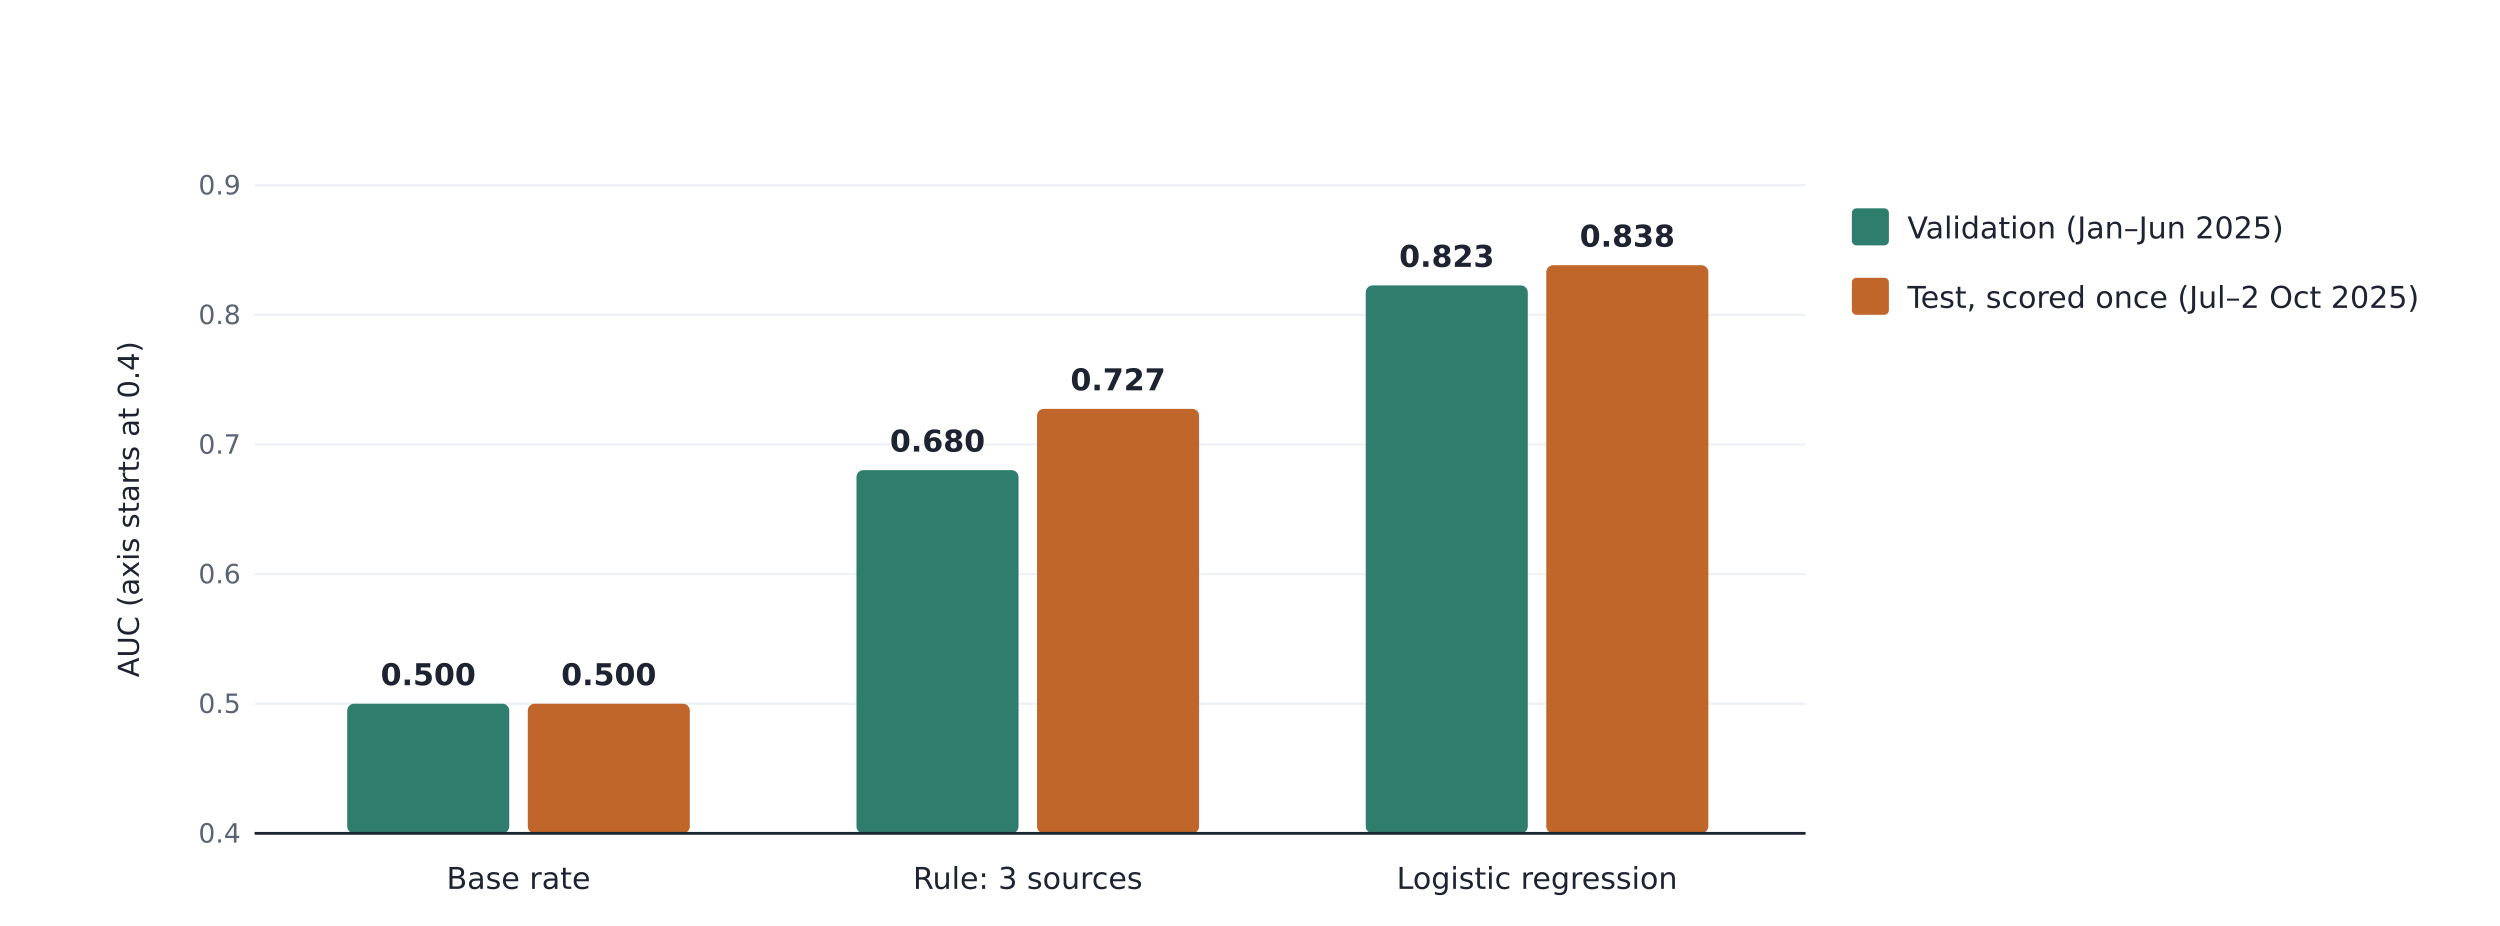
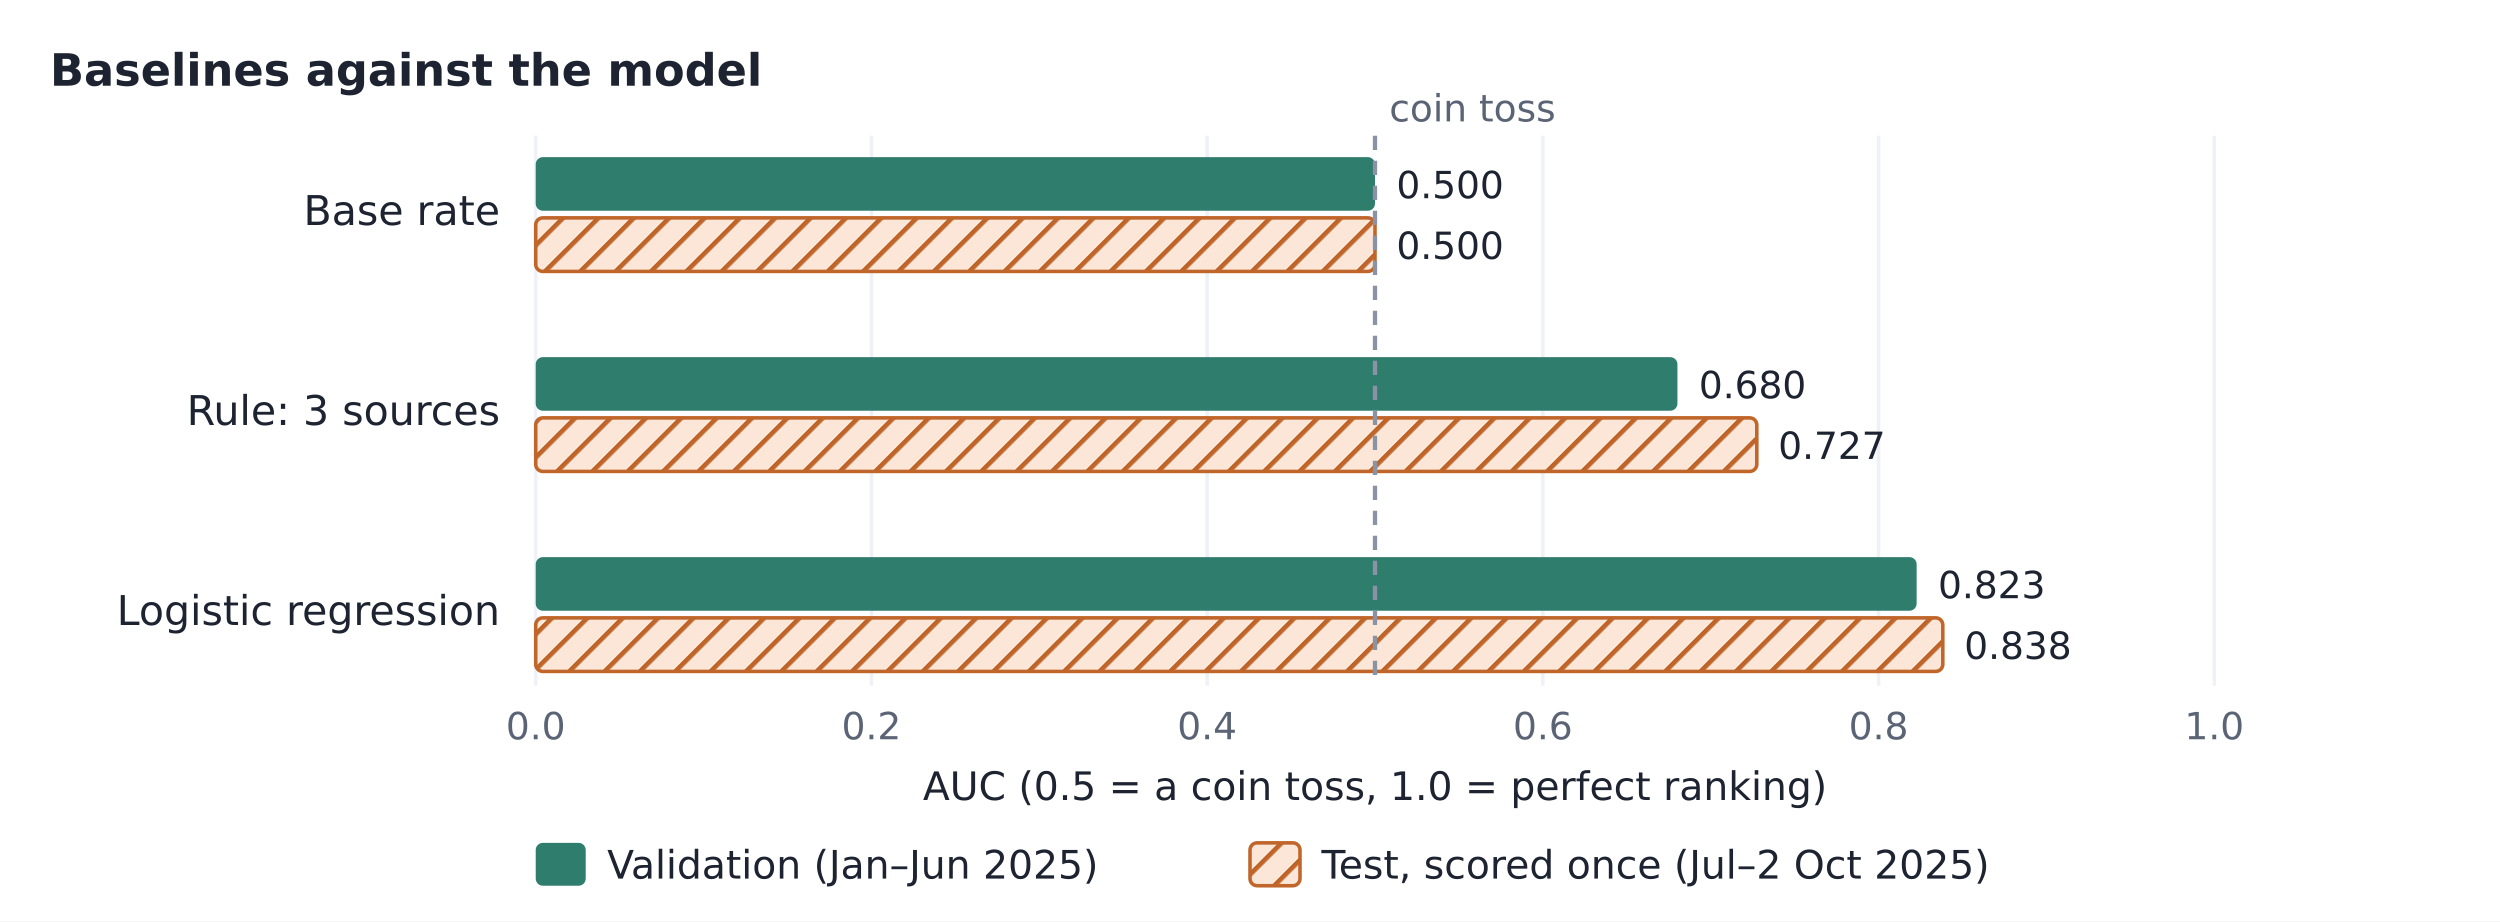
- <svg xmlns="http://www.w3.org/2000/svg" width="1080" height="400" viewBox="0 0 1080 400" font-family="DejaVu Sans, Arial, sans-serif">
-   <rect width="1080" height="400" fill="#ffffff" />
-   <path d="M110.0,360.0 L780.0,360.0" fill="none" stroke="#eef1f5" stroke-width="1" stroke-linejoin="round" />
-   <text x="104" y="364.0" font-size="11.5" fill="#5b6475" font-weight="normal" text-anchor="end">0.4</text>
-   <path d="M110.0,304.0 L780.0,304.0" fill="none" stroke="#eef1f5" stroke-width="1" stroke-linejoin="round" />
-   <text x="104" y="308.0" font-size="11.5" fill="#5b6475" font-weight="normal" text-anchor="end">0.5</text>
-   <path d="M110.0,248.0 L780.0,248.0" fill="none" stroke="#eef1f5" stroke-width="1" stroke-linejoin="round" />
-   <text x="104" y="252" font-size="11.5" fill="#5b6475" font-weight="normal" text-anchor="end">0.6</text>
-   <path d="M110.0,192.0 L780.0,192.0" fill="none" stroke="#eef1f5" stroke-width="1" stroke-linejoin="round" />
-   <text x="104" y="196" font-size="11.5" fill="#5b6475" font-weight="normal" text-anchor="end">0.7</text>
-   <path d="M110.0,136.0 L780.0,136.0" fill="none" stroke="#eef1f5" stroke-width="1" stroke-linejoin="round" />
-   <text x="104" y="140.0" font-size="11.5" fill="#5b6475" font-weight="normal" text-anchor="end">0.8</text>
-   <path d="M110.0,80.0 L780.0,80.0" fill="none" stroke="#eef1f5" stroke-width="1" stroke-linejoin="round" />
-   <text x="104" y="84.0" font-size="11.5" fill="#5b6475" font-weight="normal" text-anchor="end">0.9</text>
-   <rect x="150" y="304.0" width="70" height="56.0" rx="3" fill="#2f7d6d" stroke="none" stroke-width="1" />
-   <text x="185.0" y="296.0" font-size="13" fill="#1d2330" font-weight="bold" text-anchor="middle">0.500</text>
-   <rect x="228" y="304.0" width="70" height="56.0" rx="3" fill="#c0662b" stroke="none" stroke-width="1" />
-   <text x="263.0" y="296.0" font-size="13" fill="#1d2330" font-weight="bold" text-anchor="middle">0.500</text>
-   <text x="224" y="384" font-size="13" fill="#1d2330" font-weight="normal" text-anchor="middle">Base rate</text>
-   <rect x="370" y="203.106" width="70" height="156.894" rx="3" fill="#2f7d6d" stroke="none" stroke-width="1" />
-   <text x="405.0" y="195.106" font-size="13" fill="#1d2330" font-weight="bold" text-anchor="middle">0.680</text>
-   <rect x="448" y="176.62" width="70" height="183.38" rx="3" fill="#c0662b" stroke="none" stroke-width="1" />
-   <text x="483.0" y="168.62" font-size="13" fill="#1d2330" font-weight="bold" text-anchor="middle">0.727</text>
-   <text x="444" y="384" font-size="13" fill="#1d2330" font-weight="normal" text-anchor="middle">Rule: 3 sources</text>
-   <rect x="590" y="123.302" width="70" height="236.698" rx="3" fill="#2f7d6d" stroke="none" stroke-width="1" />
-   <text x="625.0" y="115.302" font-size="13" fill="#1d2330" font-weight="bold" text-anchor="middle">0.823</text>
-   <rect x="668" y="114.567" width="70" height="245.433" rx="3" fill="#c0662b" stroke="none" stroke-width="1" />
-   <text x="703.0" y="106.567" font-size="13" fill="#1d2330" font-weight="bold" text-anchor="middle">0.838</text>
-   <text x="664" y="384" font-size="13" fill="#1d2330" font-weight="normal" text-anchor="middle">Logistic regression</text>
-   <path d="M110.0,360.0 L780.0,360.0" fill="none" stroke="#1d2330" stroke-width="1.2" stroke-linejoin="round" />
-   <text x="60" y="220.0" font-size="12.5" fill="#1d2330" text-anchor="middle" transform="rotate(-90 60 220.0)">AUC (axis starts at 0.4)</text>
-   <rect x="800" y="90" width="16" height="16" rx="2" fill="#2f7d6d" stroke="none" stroke-width="1" />
-   <text x="824" y="103" font-size="13" fill="#1d2330" font-weight="normal" text-anchor="start">Validation (Jan–Jun 2025)</text>
-   <rect x="800" y="120" width="16" height="16" rx="2" fill="#c0662b" stroke="none" stroke-width="1" />
-   <text x="824" y="133" font-size="13" fill="#1d2330" font-weight="normal" text-anchor="start">Test, scored once (Jul–2 Oct 2025)</text>
+ <svg xmlns="http://www.w3.org/2000/svg" width="700" height="258" viewBox="0 0 700 258" font-family="DejaVu Sans, Arial, sans-serif">
+   <rect width="700" height="258" fill="#ffffff" />
+   <defs>
+     <pattern id="test36" width="7" height="7" patternUnits="userSpaceOnUse" patternTransform="rotate(45)">
+       <rect width="7" height="7" fill="#fbe6d8" />
+       <line x1="0" y1="0" x2="0" y2="7" stroke="#c0662b" stroke-width="2.6" />
+     </pattern>
+   </defs>
+   <path d="M150.0,38.0 L150.0,192.0" fill="none" stroke="#eef1f5" stroke-width="1" stroke-linejoin="round" />
+   <text x="150" y="207" font-size="10.5" fill="#5b6475" font-weight="normal" text-anchor="middle">0.0</text>
+   <path d="M244.0,38.0 L244.0,192.0" fill="none" stroke="#eef1f5" stroke-width="1" stroke-linejoin="round" />
+   <text x="244.0" y="207" font-size="10.5" fill="#5b6475" font-weight="normal" text-anchor="middle">0.2</text>
+   <path d="M338.0,38.0 L338.0,192.0" fill="none" stroke="#eef1f5" stroke-width="1" stroke-linejoin="round" />
+   <text x="338.0" y="207" font-size="10.5" fill="#5b6475" font-weight="normal" text-anchor="middle">0.4</text>
+   <path d="M432.0,38.0 L432.0,192.0" fill="none" stroke="#eef1f5" stroke-width="1" stroke-linejoin="round" />
+   <text x="432.0" y="207" font-size="10.5" fill="#5b6475" font-weight="normal" text-anchor="middle">0.6</text>
+   <path d="M526.0,38.0 L526.0,192.0" fill="none" stroke="#eef1f5" stroke-width="1" stroke-linejoin="round" />
+   <text x="526.0" y="207" font-size="10.5" fill="#5b6475" font-weight="normal" text-anchor="middle">0.8</text>
+   <path d="M620.0,38.0 L620.0,192.0" fill="none" stroke="#eef1f5" stroke-width="1" stroke-linejoin="round" />
+   <text x="620.0" y="207" font-size="10.5" fill="#5b6475" font-weight="normal" text-anchor="middle">1.0</text>
+   <text x="140" y="63" font-size="11.5" fill="#1d2330" font-weight="normal" text-anchor="end">Base rate</text>
+   <rect x="150" y="44" width="235.0" height="15" rx="2" fill="#2f7d6d" stroke="none" stroke-width="1" />
+   <text x="391.0" y="55.5" font-size="10.5" fill="#1d2330" font-weight="normal" text-anchor="start">0.500</text>
+   <rect x="150" y="61" width="235.0" height="15" rx="2" fill="url(#test36)" stroke="#c0662b" stroke-width="1" />
+   <text x="391.0" y="72.5" font-size="10.5" fill="#1d2330" font-weight="normal" text-anchor="start">0.500</text>
+   <text x="140" y="119" font-size="11.5" fill="#1d2330" font-weight="normal" text-anchor="end">Rule: 3 sources</text>
+   <rect x="150" y="100" width="319.679" height="15" rx="2" fill="#2f7d6d" stroke="none" stroke-width="1" />
+   <text x="475.679" y="111.5" font-size="10.5" fill="#1d2330" font-weight="normal" text-anchor="start">0.680</text>
+   <rect x="150" y="117" width="341.908" height="15" rx="2" fill="url(#test36)" stroke="#c0662b" stroke-width="1" />
+   <text x="497.908" y="128.5" font-size="10.5" fill="#1d2330" font-weight="normal" text-anchor="start">0.727</text>
+   <text x="140" y="175" font-size="11.5" fill="#1d2330" font-weight="normal" text-anchor="end">Logistic regression</text>
+   <rect x="150" y="156" width="386.658" height="15" rx="2" fill="#2f7d6d" stroke="none" stroke-width="1" />
+   <text x="542.658" y="167.5" font-size="10.5" fill="#1d2330" font-weight="normal" text-anchor="start">0.823</text>
+   <rect x="150" y="173" width="393.988" height="15" rx="2" fill="url(#test36)" stroke="#c0662b" stroke-width="1" />
+   <text x="549.988" y="184.5" font-size="10.5" fill="#1d2330" font-weight="normal" text-anchor="start">0.838</text>
+   <path d="M385.0,38.0 L385.0,192.0" fill="none" stroke="#8a93a3" stroke-width="1.2" stroke-linejoin="round" stroke-dasharray="4 3" />
+   <text x="389.0" y="34" font-size="10.5" fill="#5b6475" font-weight="normal" text-anchor="start">coin toss</text>
+   <text x="385.0" y="224" font-size="11" fill="#1d2330" font-weight="normal" text-anchor="middle">AUC (0.5 = a coin toss, 1.0 = perfect ranking)</text>
+   <rect x="150" y="236" width="14" height="12" rx="2" fill="#2f7d6d" stroke="none" stroke-width="1" />
+   <text x="170" y="246" font-size="11" fill="#1d2330" font-weight="normal" text-anchor="start">Validation (Jan–Jun 2025)</text>
+   <rect x="350" y="236" width="14" height="12" rx="2" fill="url(#test36)" stroke="#c0662b" stroke-width="1" />
+   <text x="370" y="246" font-size="11" fill="#1d2330" font-weight="normal" text-anchor="start">Test, scored once (Jul–2 Oct 2025)</text>
+   <text x="14" y="24" font-size="12.5" fill="#1d2330" font-weight="bold" text-anchor="start" font-family="Poppins, DejaVu Sans, sans-serif">Baselines against the model</text>
</svg>
